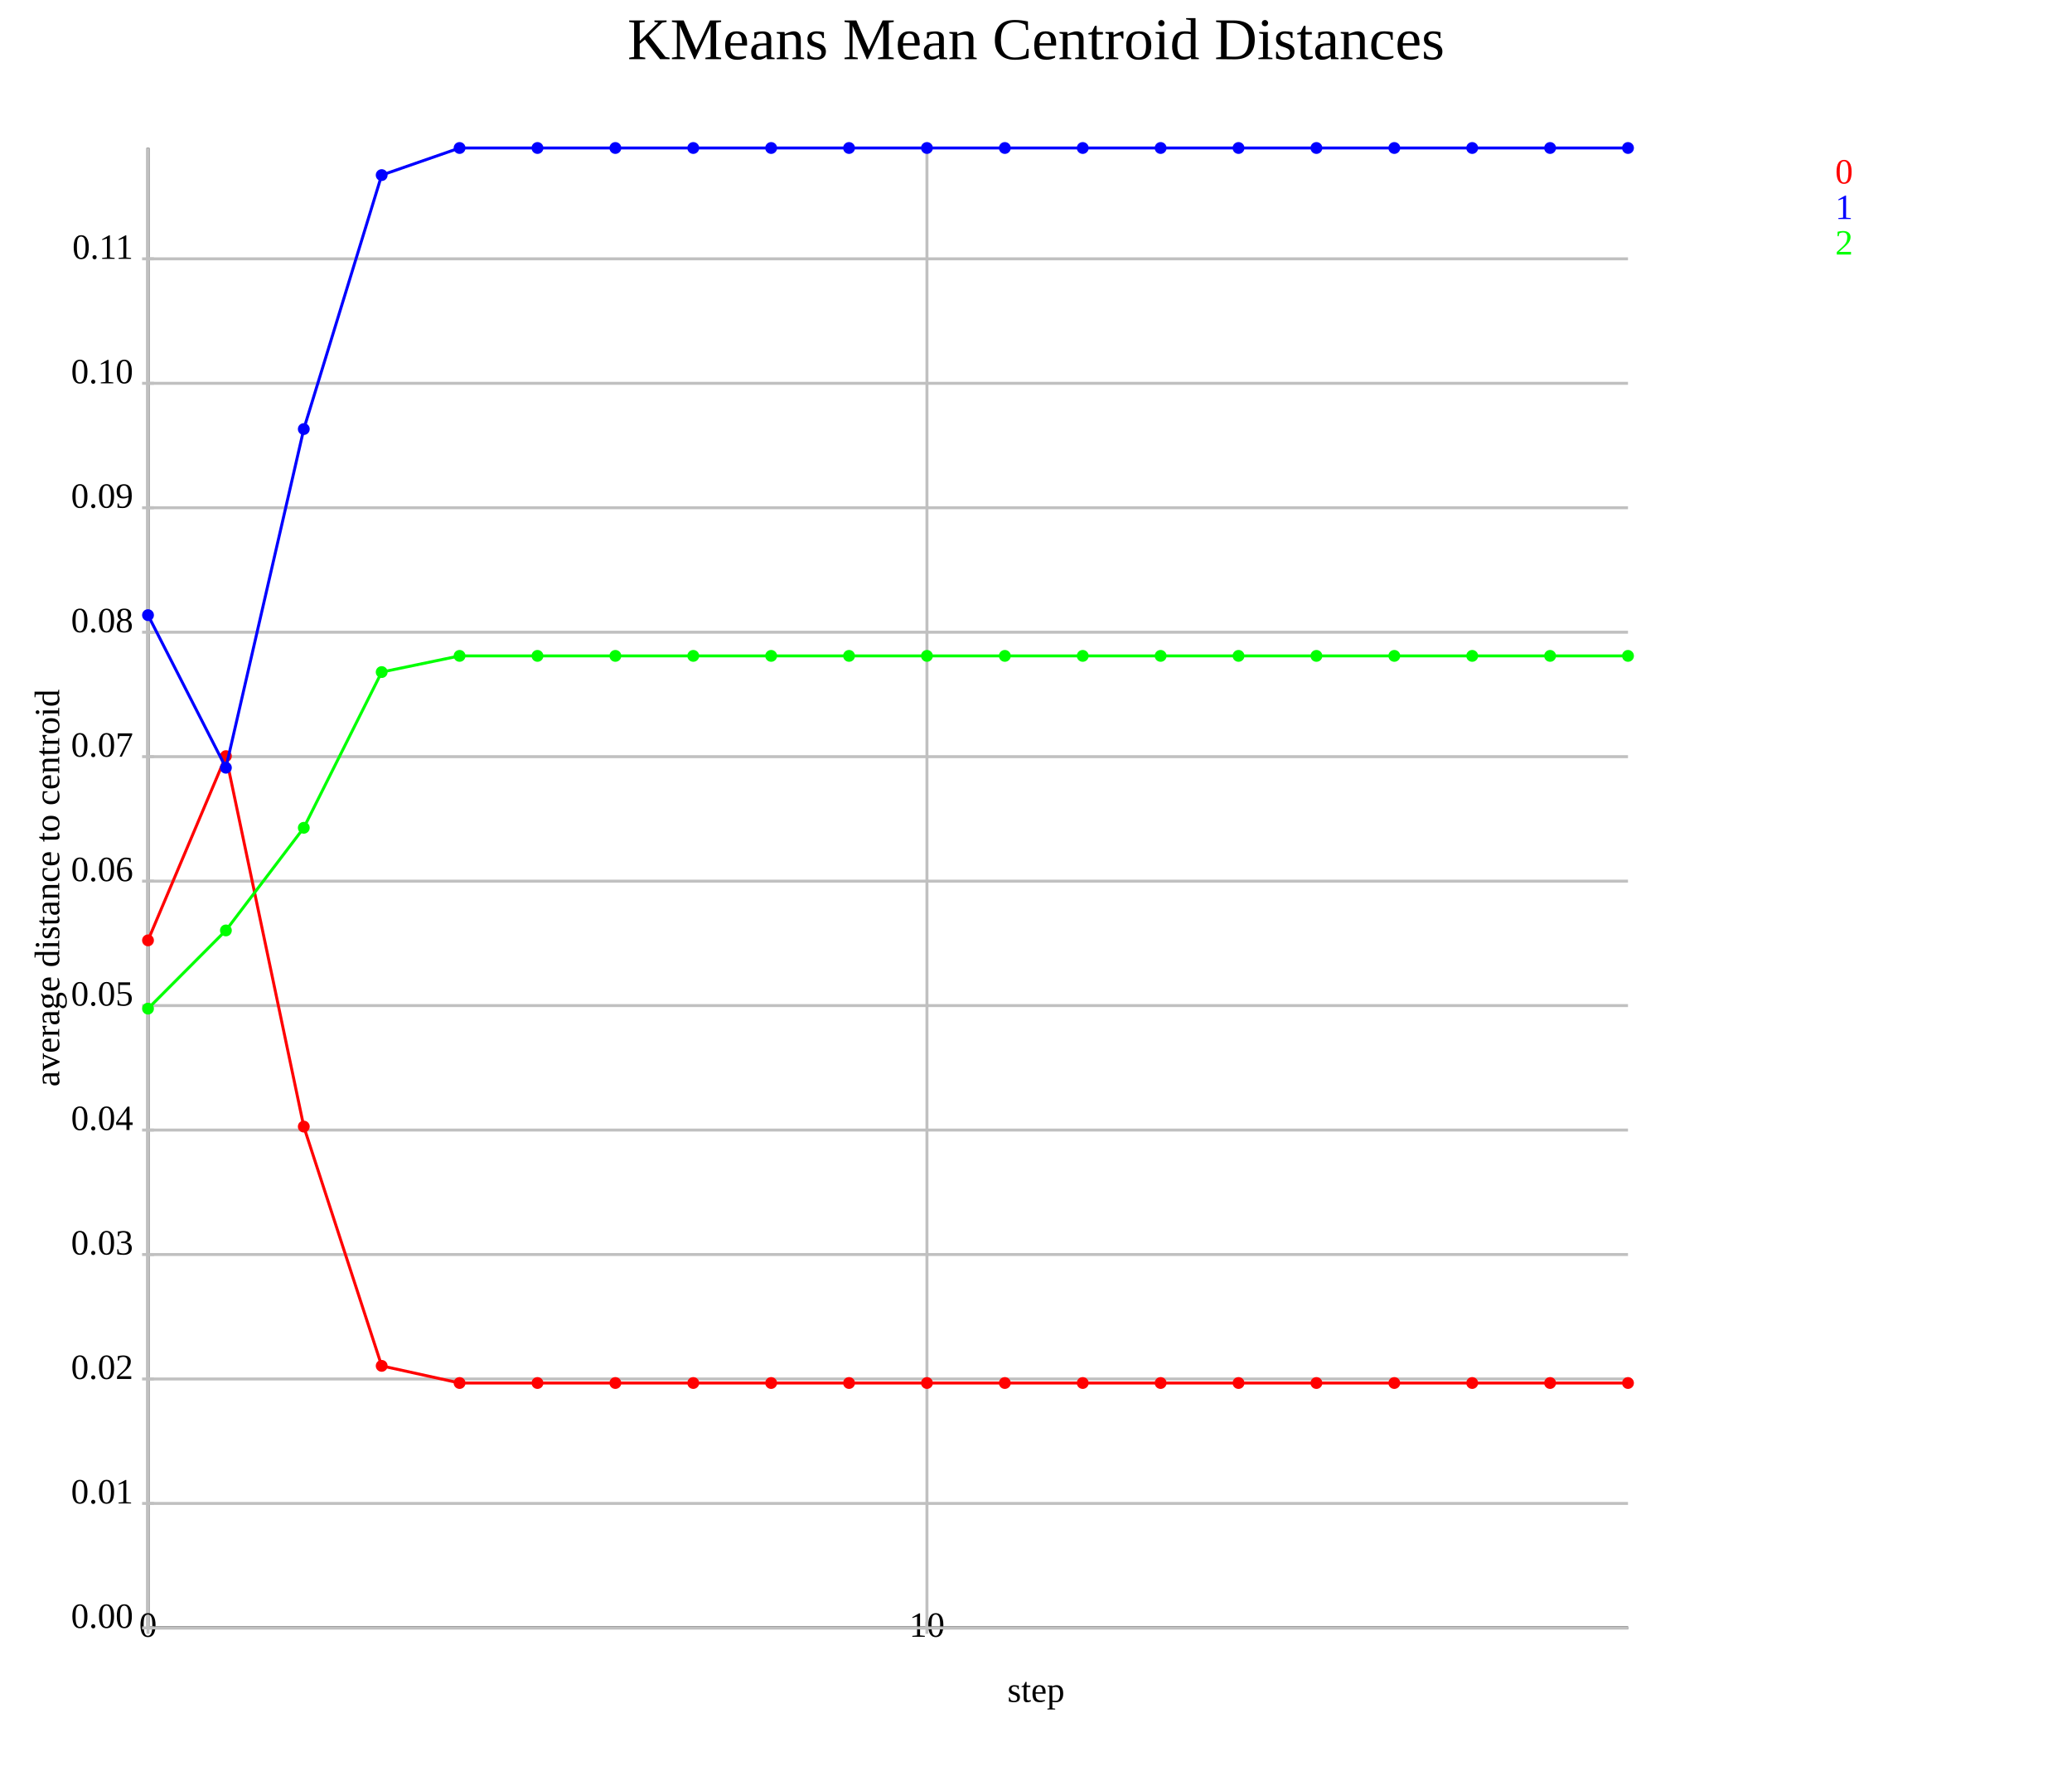
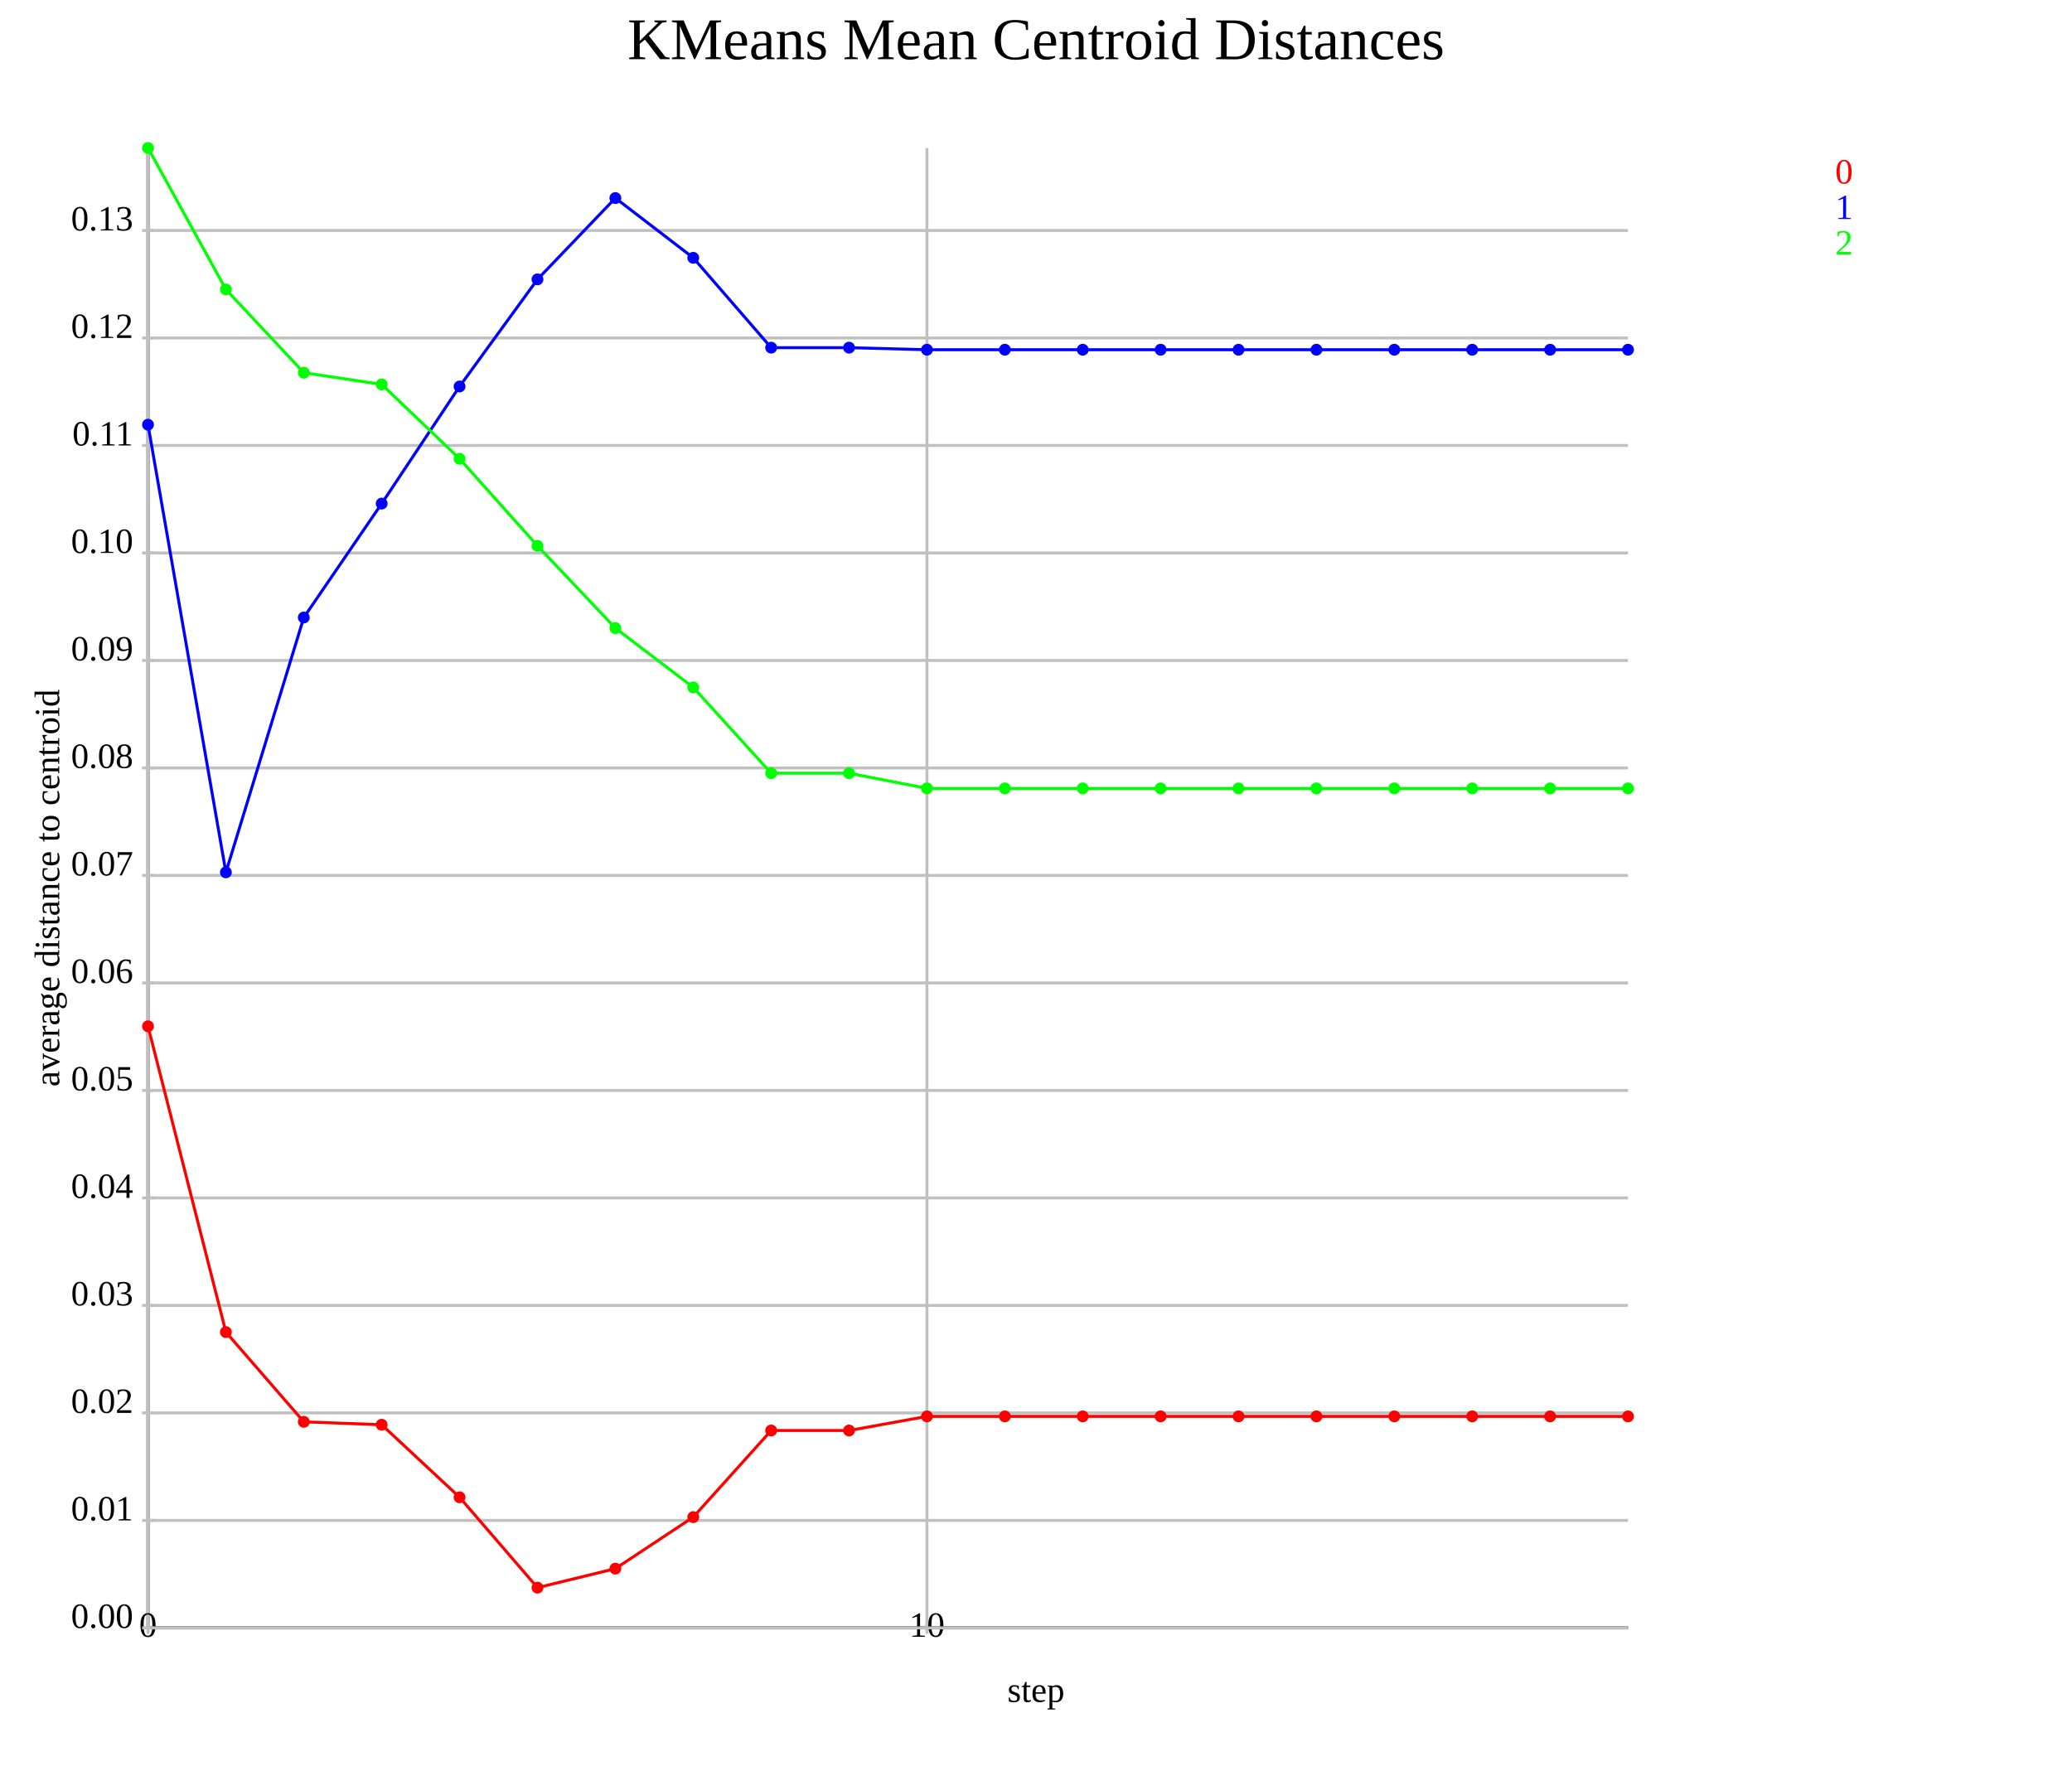
<svg xmlns="http://www.w3.org/2000/svg" version="1.1" width="700.0" height="600.0">
  <style>.caption {
  font-size: 14px;
  font-family: Georgia, serif;
}
</style>
  <line x1="50.0" y1="550.0" x2="550.0" y2="550.0" stroke="rgb(0,0,0)" stroke-width="1" />
  <line x1="50.0" y1="550.0" x2="50.0" y2="50.0" stroke="rgb(0,0,0)" stroke-width="1" />
  <line x1="50.0" y1="550.0" x2="50.0" y2="50.0" stroke="rgb(192,192,192)" stroke-width="1" />
  <line x1="50.0" y1="548.0" x2="50.0" y2="552.0" stroke="rgb(192,192,192)" stroke-width="1" />
  <text text-anchor="middle" alignment-baseline="hanging" x="50.0" y="553.0" font-size="12.0">0</text>
  <line x1="313.158" y1="550.0" x2="313.158" y2="50.0" stroke="rgb(192,192,192)" stroke-width="1" />
  <line x1="313.158" y1="548.0" x2="313.158" y2="552.0" stroke="rgb(192,192,192)" stroke-width="1" />
  <text text-anchor="middle" alignment-baseline="hanging" x="313.158" y="553.0" font-size="12.0">10</text>
  <line x1="50.0" y1="550.0" x2="550.0" y2="550.0" stroke="rgb(192,192,192)" stroke-width="1" />
  <text text-anchor="end" alignment-baseline="middle" x="45.0" y="550.0" font-size="12.0">0.00</text>
  <line x1="48.0" y1="550.0" x2="52.0" y2="550.0" stroke="rgb(192,192,192)" stroke-width="1" />
-   <line x1="50.0" y1="507.95" x2="550.0" y2="507.95" stroke="rgb(192,192,192)" stroke-width="1" />
-   <text text-anchor="end" alignment-baseline="middle" x="45.0" y="507.95" font-size="12.0">0.01</text>
-   <line x1="48.0" y1="507.95" x2="52.0" y2="507.95" stroke="rgb(192,192,192)" stroke-width="1" />
-   <line x1="50.0" y1="465.9" x2="550.0" y2="465.9" stroke="rgb(192,192,192)" stroke-width="1" />
-   <text text-anchor="end" alignment-baseline="middle" x="45.0" y="465.9" font-size="12.0">0.02</text>
-   <line x1="48.0" y1="465.9" x2="52.0" y2="465.9" stroke="rgb(192,192,192)" stroke-width="1" />
-   <line x1="50.0" y1="423.85" x2="550.0" y2="423.85" stroke="rgb(192,192,192)" stroke-width="1" />
-   <text text-anchor="end" alignment-baseline="middle" x="45.0" y="423.85" font-size="12.0">0.03</text>
-   <line x1="48.0" y1="423.85" x2="52.0" y2="423.85" stroke="rgb(192,192,192)" stroke-width="1" />
-   <line x1="50.0" y1="381.8" x2="550.0" y2="381.8" stroke="rgb(192,192,192)" stroke-width="1" />
-   <text text-anchor="end" alignment-baseline="middle" x="45.0" y="381.8" font-size="12.0">0.04</text>
-   <line x1="48.0" y1="381.8" x2="52.0" y2="381.8" stroke="rgb(192,192,192)" stroke-width="1" />
-   <line x1="50.0" y1="339.749" x2="550.0" y2="339.749" stroke="rgb(192,192,192)" stroke-width="1" />
-   <text text-anchor="end" alignment-baseline="middle" x="45.0" y="339.749" font-size="12.0">0.05</text>
-   <line x1="48.0" y1="339.749" x2="52.0" y2="339.749" stroke="rgb(192,192,192)" stroke-width="1" />
-   <line x1="50.0" y1="297.699" x2="550.0" y2="297.699" stroke="rgb(192,192,192)" stroke-width="1" />
-   <text text-anchor="end" alignment-baseline="middle" x="45.0" y="297.699" font-size="12.0">0.06</text>
-   <line x1="48.0" y1="297.699" x2="52.0" y2="297.699" stroke="rgb(192,192,192)" stroke-width="1" />
-   <line x1="50.0" y1="255.649" x2="550.0" y2="255.649" stroke="rgb(192,192,192)" stroke-width="1" />
-   <text text-anchor="end" alignment-baseline="middle" x="45.0" y="255.649" font-size="12.0">0.07</text>
-   <line x1="48.0" y1="255.649" x2="52.0" y2="255.649" stroke="rgb(192,192,192)" stroke-width="1" />
-   <line x1="50.0" y1="213.599" x2="550.0" y2="213.599" stroke="rgb(192,192,192)" stroke-width="1" />
-   <text text-anchor="end" alignment-baseline="middle" x="45.0" y="213.599" font-size="12.0">0.08</text>
-   <line x1="48.0" y1="213.599" x2="52.0" y2="213.599" stroke="rgb(192,192,192)" stroke-width="1" />
-   <line x1="50.0" y1="171.549" x2="550.0" y2="171.549" stroke="rgb(192,192,192)" stroke-width="1" />
-   <text text-anchor="end" alignment-baseline="middle" x="45.0" y="171.549" font-size="12.0">0.09</text>
-   <line x1="48.0" y1="171.549" x2="52.0" y2="171.549" stroke="rgb(192,192,192)" stroke-width="1" />
-   <line x1="50.0" y1="129.499" x2="550.0" y2="129.499" stroke="rgb(192,192,192)" stroke-width="1" />
-   <text text-anchor="end" alignment-baseline="middle" x="45.0" y="129.499" font-size="12.0">0.10</text>
-   <line x1="48.0" y1="129.499" x2="52.0" y2="129.499" stroke="rgb(192,192,192)" stroke-width="1" />
-   <line x1="50.0" y1="87.449" x2="550.0" y2="87.449" stroke="rgb(192,192,192)" stroke-width="1" />
-   <text text-anchor="end" alignment-baseline="middle" x="45.0" y="87.449" font-size="12.0">0.11</text>
-   <line x1="48.0" y1="87.449" x2="52.0" y2="87.449" stroke="rgb(192,192,192)" stroke-width="1" />
-   <polyline points="50.0,317.709 76.316,255.463 102.632,380.627 128.947,461.474 155.263,467.263 181.579,467.263 207.895,467.263 234.211,467.263 260.526,467.263 286.842,467.263 313.158,467.263 339.474,467.263 365.789,467.263 392.105,467.263 418.421,467.263 444.737,467.263 471.053,467.263 497.368,467.263 523.684,467.263 550.0,467.263" fill="none" stroke="rgb(255,0,0)" stroke-width="1" />
-   <circle cx="50.0" cy="317.709" r="2" fill="rgb(255,0,0)" />
-   <circle cx="76.316" cy="255.463" r="2" fill="rgb(255,0,0)" />
-   <circle cx="102.632" cy="380.627" r="2" fill="rgb(255,0,0)" />
-   <circle cx="128.947" cy="461.474" r="2" fill="rgb(255,0,0)" />
-   <circle cx="155.263" cy="467.263" r="2" fill="rgb(255,0,0)" />
-   <circle cx="181.579" cy="467.263" r="2" fill="rgb(255,0,0)" />
-   <circle cx="207.895" cy="467.263" r="2" fill="rgb(255,0,0)" />
-   <circle cx="234.211" cy="467.263" r="2" fill="rgb(255,0,0)" />
-   <circle cx="260.526" cy="467.263" r="2" fill="rgb(255,0,0)" />
-   <circle cx="286.842" cy="467.263" r="2" fill="rgb(255,0,0)" />
-   <circle cx="313.158" cy="467.263" r="2" fill="rgb(255,0,0)" />
-   <circle cx="339.474" cy="467.263" r="2" fill="rgb(255,0,0)" />
-   <circle cx="365.789" cy="467.263" r="2" fill="rgb(255,0,0)" />
-   <circle cx="392.105" cy="467.263" r="2" fill="rgb(255,0,0)" />
-   <circle cx="418.421" cy="467.263" r="2" fill="rgb(255,0,0)" />
-   <circle cx="444.737" cy="467.263" r="2" fill="rgb(255,0,0)" />
-   <circle cx="471.053" cy="467.263" r="2" fill="rgb(255,0,0)" />
-   <circle cx="497.368" cy="467.263" r="2" fill="rgb(255,0,0)" />
-   <circle cx="523.684" cy="467.263" r="2" fill="rgb(255,0,0)" />
-   <circle cx="550.0" cy="467.263" r="2" fill="rgb(255,0,0)" />
-   <polyline points="50.0,207.829 76.316,259.387 102.632,144.964 128.947,59.16 155.263,50.0 181.579,50.0 207.895,50.0 234.211,50.0 260.526,50.0 286.842,50.0 313.158,50.0 339.474,50.0 365.789,50.0 392.105,50.0 418.421,50.0 444.737,50.0 471.053,50.0 497.368,50.0 523.684,50.0 550.0,50.0" fill="none" stroke="rgb(0,0,255)" stroke-width="1" />
-   <circle cx="50.0" cy="207.829" r="2" fill="rgb(0,0,255)" />
-   <circle cx="76.316" cy="259.387" r="2" fill="rgb(0,0,255)" />
-   <circle cx="102.632" cy="144.964" r="2" fill="rgb(0,0,255)" />
-   <circle cx="128.947" cy="59.16" r="2" fill="rgb(0,0,255)" />
-   <circle cx="155.263" cy="50.0" r="2" fill="rgb(0,0,255)" />
-   <circle cx="181.579" cy="50.0" r="2" fill="rgb(0,0,255)" />
-   <circle cx="207.895" cy="50.0" r="2" fill="rgb(0,0,255)" />
-   <circle cx="234.211" cy="50.0" r="2" fill="rgb(0,0,255)" />
-   <circle cx="260.526" cy="50.0" r="2" fill="rgb(0,0,255)" />
-   <circle cx="286.842" cy="50.0" r="2" fill="rgb(0,0,255)" />
-   <circle cx="313.158" cy="50.0" r="2" fill="rgb(0,0,255)" />
-   <circle cx="339.474" cy="50.0" r="2" fill="rgb(0,0,255)" />
-   <circle cx="365.789" cy="50.0" r="2" fill="rgb(0,0,255)" />
-   <circle cx="392.105" cy="50.0" r="2" fill="rgb(0,0,255)" />
-   <circle cx="418.421" cy="50.0" r="2" fill="rgb(0,0,255)" />
-   <circle cx="444.737" cy="50.0" r="2" fill="rgb(0,0,255)" />
-   <circle cx="471.053" cy="50.0" r="2" fill="rgb(0,0,255)" />
-   <circle cx="497.368" cy="50.0" r="2" fill="rgb(0,0,255)" />
-   <circle cx="523.684" cy="50.0" r="2" fill="rgb(0,0,255)" />
-   <circle cx="550.0" cy="50.0" r="2" fill="rgb(0,0,255)" />
-   <polyline points="50.0,340.771 76.316,314.357 102.632,279.677 128.947,227.067 155.263,221.599 181.579,221.599 207.895,221.599 234.211,221.599 260.526,221.599 286.842,221.599 313.158,221.599 339.474,221.599 365.789,221.599 392.105,221.599 418.421,221.599 444.737,221.599 471.053,221.599 497.368,221.599 523.684,221.599 550.0,221.599" fill="none" stroke="rgb(0,255,0)" stroke-width="1" />
-   <circle cx="50.0" cy="340.771" r="2" fill="rgb(0,255,0)" />
-   <circle cx="76.316" cy="314.357" r="2" fill="rgb(0,255,0)" />
-   <circle cx="102.632" cy="279.677" r="2" fill="rgb(0,255,0)" />
-   <circle cx="128.947" cy="227.067" r="2" fill="rgb(0,255,0)" />
-   <circle cx="155.263" cy="221.599" r="2" fill="rgb(0,255,0)" />
-   <circle cx="181.579" cy="221.599" r="2" fill="rgb(0,255,0)" />
-   <circle cx="207.895" cy="221.599" r="2" fill="rgb(0,255,0)" />
-   <circle cx="234.211" cy="221.599" r="2" fill="rgb(0,255,0)" />
-   <circle cx="260.526" cy="221.599" r="2" fill="rgb(0,255,0)" />
-   <circle cx="286.842" cy="221.599" r="2" fill="rgb(0,255,0)" />
-   <circle cx="313.158" cy="221.599" r="2" fill="rgb(0,255,0)" />
-   <circle cx="339.474" cy="221.599" r="2" fill="rgb(0,255,0)" />
-   <circle cx="365.789" cy="221.599" r="2" fill="rgb(0,255,0)" />
-   <circle cx="392.105" cy="221.599" r="2" fill="rgb(0,255,0)" />
-   <circle cx="418.421" cy="221.599" r="2" fill="rgb(0,255,0)" />
-   <circle cx="444.737" cy="221.599" r="2" fill="rgb(0,255,0)" />
-   <circle cx="471.053" cy="221.599" r="2" fill="rgb(0,255,0)" />
-   <circle cx="497.368" cy="221.599" r="2" fill="rgb(0,255,0)" />
-   <circle cx="523.684" cy="221.599" r="2" fill="rgb(0,255,0)" />
-   <circle cx="550.0" cy="221.599" r="2" fill="rgb(0,255,0)" />
+   <line x1="50.0" y1="513.682" x2="550.0" y2="513.682" stroke="rgb(192,192,192)" stroke-width="1" />
+   <text text-anchor="end" alignment-baseline="middle" x="45.0" y="513.682" font-size="12.0">0.01</text>
+   <line x1="48.0" y1="513.682" x2="52.0" y2="513.682" stroke="rgb(192,192,192)" stroke-width="1" />
+   <line x1="50.0" y1="477.364" x2="550.0" y2="477.364" stroke="rgb(192,192,192)" stroke-width="1" />
+   <text text-anchor="end" alignment-baseline="middle" x="45.0" y="477.364" font-size="12.0">0.02</text>
+   <line x1="48.0" y1="477.364" x2="52.0" y2="477.364" stroke="rgb(192,192,192)" stroke-width="1" />
+   <line x1="50.0" y1="441.047" x2="550.0" y2="441.047" stroke="rgb(192,192,192)" stroke-width="1" />
+   <text text-anchor="end" alignment-baseline="middle" x="45.0" y="441.047" font-size="12.0">0.03</text>
+   <line x1="48.0" y1="441.047" x2="52.0" y2="441.047" stroke="rgb(192,192,192)" stroke-width="1" />
+   <line x1="50.0" y1="404.729" x2="550.0" y2="404.729" stroke="rgb(192,192,192)" stroke-width="1" />
+   <text text-anchor="end" alignment-baseline="middle" x="45.0" y="404.729" font-size="12.0">0.04</text>
+   <line x1="48.0" y1="404.729" x2="52.0" y2="404.729" stroke="rgb(192,192,192)" stroke-width="1" />
+   <line x1="50.0" y1="368.411" x2="550.0" y2="368.411" stroke="rgb(192,192,192)" stroke-width="1" />
+   <text text-anchor="end" alignment-baseline="middle" x="45.0" y="368.411" font-size="12.0">0.05</text>
+   <line x1="48.0" y1="368.411" x2="52.0" y2="368.411" stroke="rgb(192,192,192)" stroke-width="1" />
+   <line x1="50.0" y1="332.093" x2="550.0" y2="332.093" stroke="rgb(192,192,192)" stroke-width="1" />
+   <text text-anchor="end" alignment-baseline="middle" x="45.0" y="332.093" font-size="12.0">0.06</text>
+   <line x1="48.0" y1="332.093" x2="52.0" y2="332.093" stroke="rgb(192,192,192)" stroke-width="1" />
+   <line x1="50.0" y1="295.776" x2="550.0" y2="295.776" stroke="rgb(192,192,192)" stroke-width="1" />
+   <text text-anchor="end" alignment-baseline="middle" x="45.0" y="295.776" font-size="12.0">0.07</text>
+   <line x1="48.0" y1="295.776" x2="52.0" y2="295.776" stroke="rgb(192,192,192)" stroke-width="1" />
+   <line x1="50.0" y1="259.458" x2="550.0" y2="259.458" stroke="rgb(192,192,192)" stroke-width="1" />
+   <text text-anchor="end" alignment-baseline="middle" x="45.0" y="259.458" font-size="12.0">0.08</text>
+   <line x1="48.0" y1="259.458" x2="52.0" y2="259.458" stroke="rgb(192,192,192)" stroke-width="1" />
+   <line x1="50.0" y1="223.14" x2="550.0" y2="223.14" stroke="rgb(192,192,192)" stroke-width="1" />
+   <text text-anchor="end" alignment-baseline="middle" x="45.0" y="223.14" font-size="12.0">0.09</text>
+   <line x1="48.0" y1="223.14" x2="52.0" y2="223.14" stroke="rgb(192,192,192)" stroke-width="1" />
+   <line x1="50.0" y1="186.822" x2="550.0" y2="186.822" stroke="rgb(192,192,192)" stroke-width="1" />
+   <text text-anchor="end" alignment-baseline="middle" x="45.0" y="186.822" font-size="12.0">0.10</text>
+   <line x1="48.0" y1="186.822" x2="52.0" y2="186.822" stroke="rgb(192,192,192)" stroke-width="1" />
+   <line x1="50.0" y1="150.504" x2="550.0" y2="150.504" stroke="rgb(192,192,192)" stroke-width="1" />
+   <text text-anchor="end" alignment-baseline="middle" x="45.0" y="150.504" font-size="12.0">0.11</text>
+   <line x1="48.0" y1="150.504" x2="52.0" y2="150.504" stroke="rgb(192,192,192)" stroke-width="1" />
+   <line x1="50.0" y1="114.187" x2="550.0" y2="114.187" stroke="rgb(192,192,192)" stroke-width="1" />
+   <text text-anchor="end" alignment-baseline="middle" x="45.0" y="114.187" font-size="12.0">0.12</text>
+   <line x1="48.0" y1="114.187" x2="52.0" y2="114.187" stroke="rgb(192,192,192)" stroke-width="1" />
+   <line x1="50.0" y1="77.869" x2="550.0" y2="77.869" stroke="rgb(192,192,192)" stroke-width="1" />
+   <text text-anchor="end" alignment-baseline="middle" x="45.0" y="77.869" font-size="12.0">0.13</text>
+   <line x1="48.0" y1="77.869" x2="52.0" y2="77.869" stroke="rgb(192,192,192)" stroke-width="1" />
+   <polyline points="50.0,346.747 76.316,450.059 102.632,480.377 128.947,481.365 155.263,505.872 181.579,536.408 207.895,529.98 234.211,512.566 260.526,483.309 286.842,483.309 313.158,478.542 339.474,478.542 365.789,478.542 392.105,478.542 418.421,478.542 444.737,478.542 471.053,478.542 497.368,478.542 523.684,478.542 550.0,478.542" fill="none" stroke="rgb(255,0,0)" stroke-width="1" />
+   <circle cx="50.0" cy="346.747" r="2" fill="rgb(255,0,0)" />
+   <circle cx="76.316" cy="450.059" r="2" fill="rgb(255,0,0)" />
+   <circle cx="102.632" cy="480.377" r="2" fill="rgb(255,0,0)" />
+   <circle cx="128.947" cy="481.365" r="2" fill="rgb(255,0,0)" />
+   <circle cx="155.263" cy="505.872" r="2" fill="rgb(255,0,0)" />
+   <circle cx="181.579" cy="536.408" r="2" fill="rgb(255,0,0)" />
+   <circle cx="207.895" cy="529.98" r="2" fill="rgb(255,0,0)" />
+   <circle cx="234.211" cy="512.566" r="2" fill="rgb(255,0,0)" />
+   <circle cx="260.526" cy="483.309" r="2" fill="rgb(255,0,0)" />
+   <circle cx="286.842" cy="483.309" r="2" fill="rgb(255,0,0)" />
+   <circle cx="313.158" cy="478.542" r="2" fill="rgb(255,0,0)" />
+   <circle cx="339.474" cy="478.542" r="2" fill="rgb(255,0,0)" />
+   <circle cx="365.789" cy="478.542" r="2" fill="rgb(255,0,0)" />
+   <circle cx="392.105" cy="478.542" r="2" fill="rgb(255,0,0)" />
+   <circle cx="418.421" cy="478.542" r="2" fill="rgb(255,0,0)" />
+   <circle cx="444.737" cy="478.542" r="2" fill="rgb(255,0,0)" />
+   <circle cx="471.053" cy="478.542" r="2" fill="rgb(255,0,0)" />
+   <circle cx="497.368" cy="478.542" r="2" fill="rgb(255,0,0)" />
+   <circle cx="523.684" cy="478.542" r="2" fill="rgb(255,0,0)" />
+   <circle cx="550.0" cy="478.542" r="2" fill="rgb(255,0,0)" />
+   <polyline points="50.0,143.495 76.316,294.732 102.632,208.635 128.947,170.143 155.263,130.566 181.579,94.382 207.895,66.914 234.211,87.106 260.526,117.461 286.842,117.461 313.158,118.161 339.474,118.161 365.789,118.161 392.105,118.161 418.421,118.161 444.737,118.161 471.053,118.161 497.368,118.161 523.684,118.161 550.0,118.161" fill="none" stroke="rgb(0,0,255)" stroke-width="1" />
+   <circle cx="50.0" cy="143.495" r="2" fill="rgb(0,0,255)" />
+   <circle cx="76.316" cy="294.732" r="2" fill="rgb(0,0,255)" />
+   <circle cx="102.632" cy="208.635" r="2" fill="rgb(0,0,255)" />
+   <circle cx="128.947" cy="170.143" r="2" fill="rgb(0,0,255)" />
+   <circle cx="155.263" cy="130.566" r="2" fill="rgb(0,0,255)" />
+   <circle cx="181.579" cy="94.382" r="2" fill="rgb(0,0,255)" />
+   <circle cx="207.895" cy="66.914" r="2" fill="rgb(0,0,255)" />
+   <circle cx="234.211" cy="87.106" r="2" fill="rgb(0,0,255)" />
+   <circle cx="260.526" cy="117.461" r="2" fill="rgb(0,0,255)" />
+   <circle cx="286.842" cy="117.461" r="2" fill="rgb(0,0,255)" />
+   <circle cx="313.158" cy="118.161" r="2" fill="rgb(0,0,255)" />
+   <circle cx="339.474" cy="118.161" r="2" fill="rgb(0,0,255)" />
+   <circle cx="365.789" cy="118.161" r="2" fill="rgb(0,0,255)" />
+   <circle cx="392.105" cy="118.161" r="2" fill="rgb(0,0,255)" />
+   <circle cx="418.421" cy="118.161" r="2" fill="rgb(0,0,255)" />
+   <circle cx="444.737" cy="118.161" r="2" fill="rgb(0,0,255)" />
+   <circle cx="471.053" cy="118.161" r="2" fill="rgb(0,0,255)" />
+   <circle cx="497.368" cy="118.161" r="2" fill="rgb(0,0,255)" />
+   <circle cx="523.684" cy="118.161" r="2" fill="rgb(0,0,255)" />
+   <circle cx="550.0" cy="118.161" r="2" fill="rgb(0,0,255)" />
+   <polyline points="50.0,50.0 76.316,97.786 102.632,125.921 128.947,129.879 155.263,155.006 181.579,184.413 207.895,212.214 234.211,232.247 260.526,261.224 286.842,261.224 313.158,266.367 339.474,266.367 365.789,266.367 392.105,266.367 418.421,266.367 444.737,266.367 471.053,266.367 497.368,266.367 523.684,266.367 550.0,266.367" fill="none" stroke="rgb(0,255,0)" stroke-width="1" />
+   <circle cx="50.0" cy="50.0" r="2" fill="rgb(0,255,0)" />
+   <circle cx="76.316" cy="97.786" r="2" fill="rgb(0,255,0)" />
+   <circle cx="102.632" cy="125.921" r="2" fill="rgb(0,255,0)" />
+   <circle cx="128.947" cy="129.879" r="2" fill="rgb(0,255,0)" />
+   <circle cx="155.263" cy="155.006" r="2" fill="rgb(0,255,0)" />
+   <circle cx="181.579" cy="184.413" r="2" fill="rgb(0,255,0)" />
+   <circle cx="207.895" cy="212.214" r="2" fill="rgb(0,255,0)" />
+   <circle cx="234.211" cy="232.247" r="2" fill="rgb(0,255,0)" />
+   <circle cx="260.526" cy="261.224" r="2" fill="rgb(0,255,0)" />
+   <circle cx="286.842" cy="261.224" r="2" fill="rgb(0,255,0)" />
+   <circle cx="313.158" cy="266.367" r="2" fill="rgb(0,255,0)" />
+   <circle cx="339.474" cy="266.367" r="2" fill="rgb(0,255,0)" />
+   <circle cx="365.789" cy="266.367" r="2" fill="rgb(0,255,0)" />
+   <circle cx="392.105" cy="266.367" r="2" fill="rgb(0,255,0)" />
+   <circle cx="418.421" cy="266.367" r="2" fill="rgb(0,255,0)" />
+   <circle cx="444.737" cy="266.367" r="2" fill="rgb(0,255,0)" />
+   <circle cx="471.053" cy="266.367" r="2" fill="rgb(0,255,0)" />
+   <circle cx="497.368" cy="266.367" r="2" fill="rgb(0,255,0)" />
+   <circle cx="523.684" cy="266.367" r="2" fill="rgb(0,255,0)" />
+   <circle cx="550.0" cy="266.367" r="2" fill="rgb(0,255,0)" />
  <text x="350.0" y="20.0" text-anchor="middle" fill="rgb(0,0,0)" font-size="20.0">KMeans Mean Centroid Distances</text>
  <text x="350.0" y="575.0" text-anchor="middle" fill="rgb(0,0,0)" font-size="12.0">step</text>
  <text transform="rotate(-90.0 20.0 300.0)" x="20.0" y="300.0" text-anchor="middle" fill="rgb(0,0,0)" font-size="12.0">average distance to centroid</text>
  <text x="620" y="62" fill="rgb(255,0,0)" font-size="12">0</text>
  <text x="620" y="74" fill="rgb(0,0,255)" font-size="12">1</text>
  <text x="620" y="86" fill="rgb(0,255,0)" font-size="12">2</text>
      Sorry, your browser does not support inline SVG.
    </svg>
